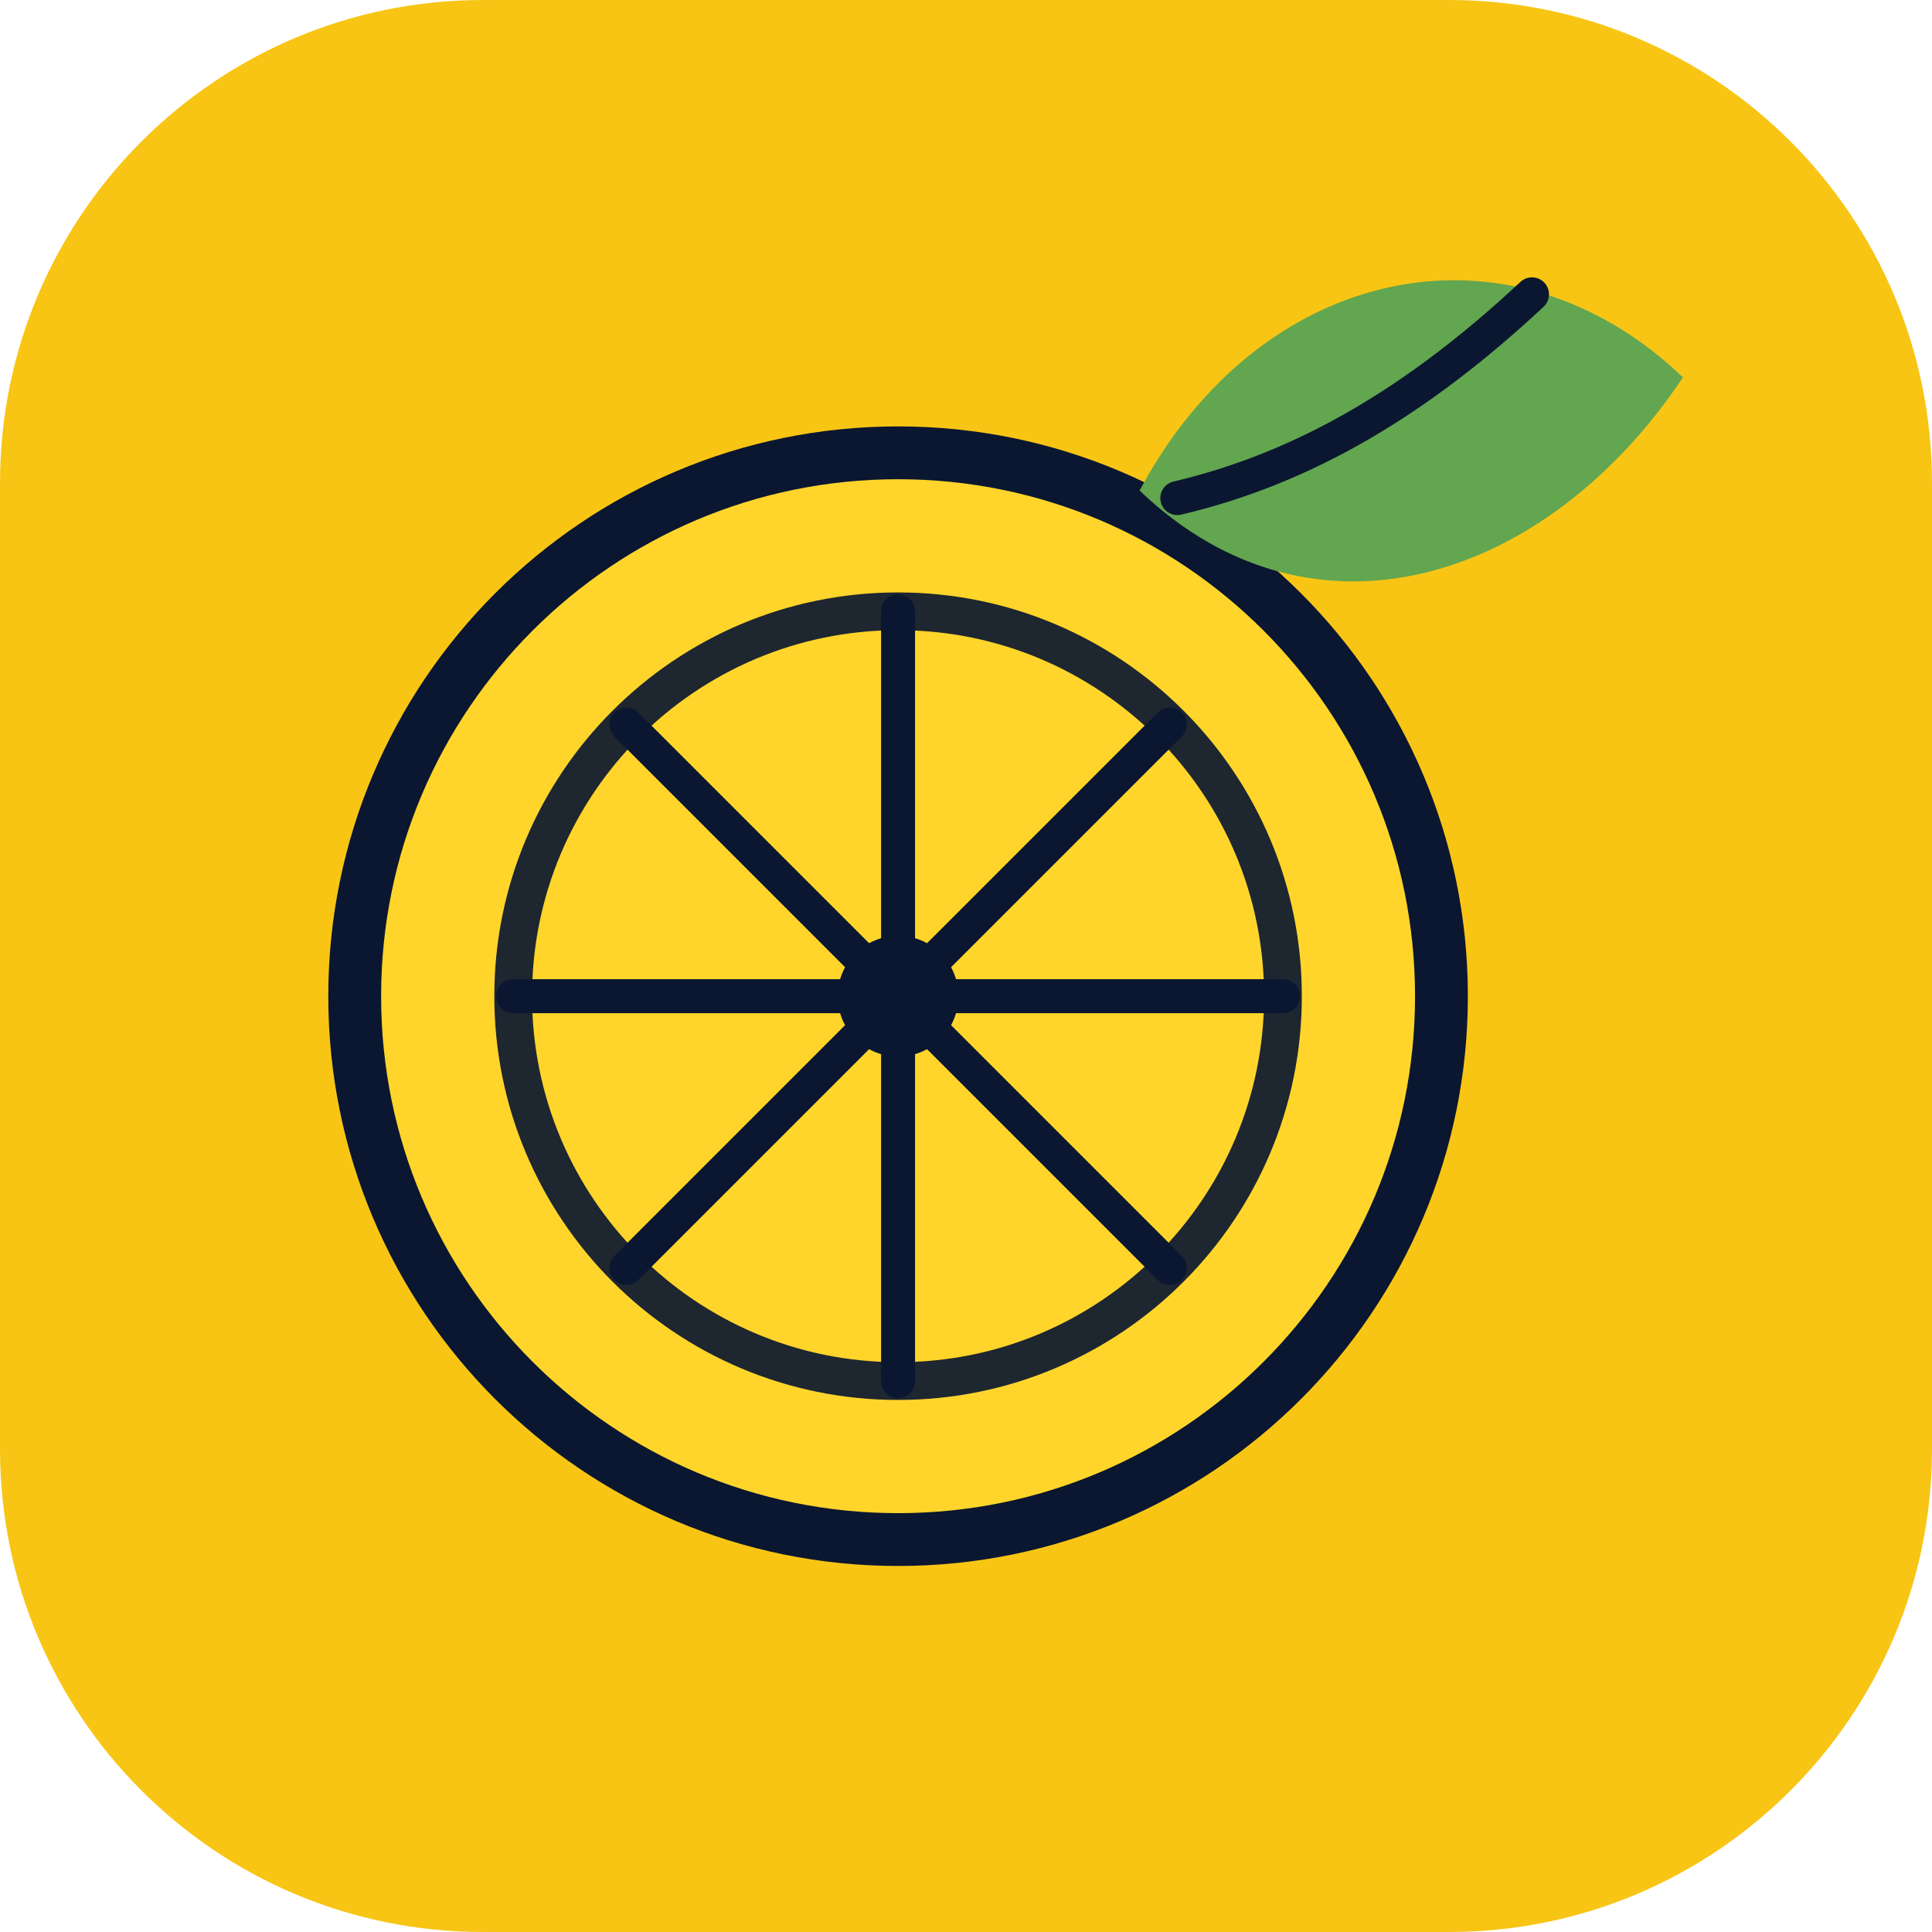
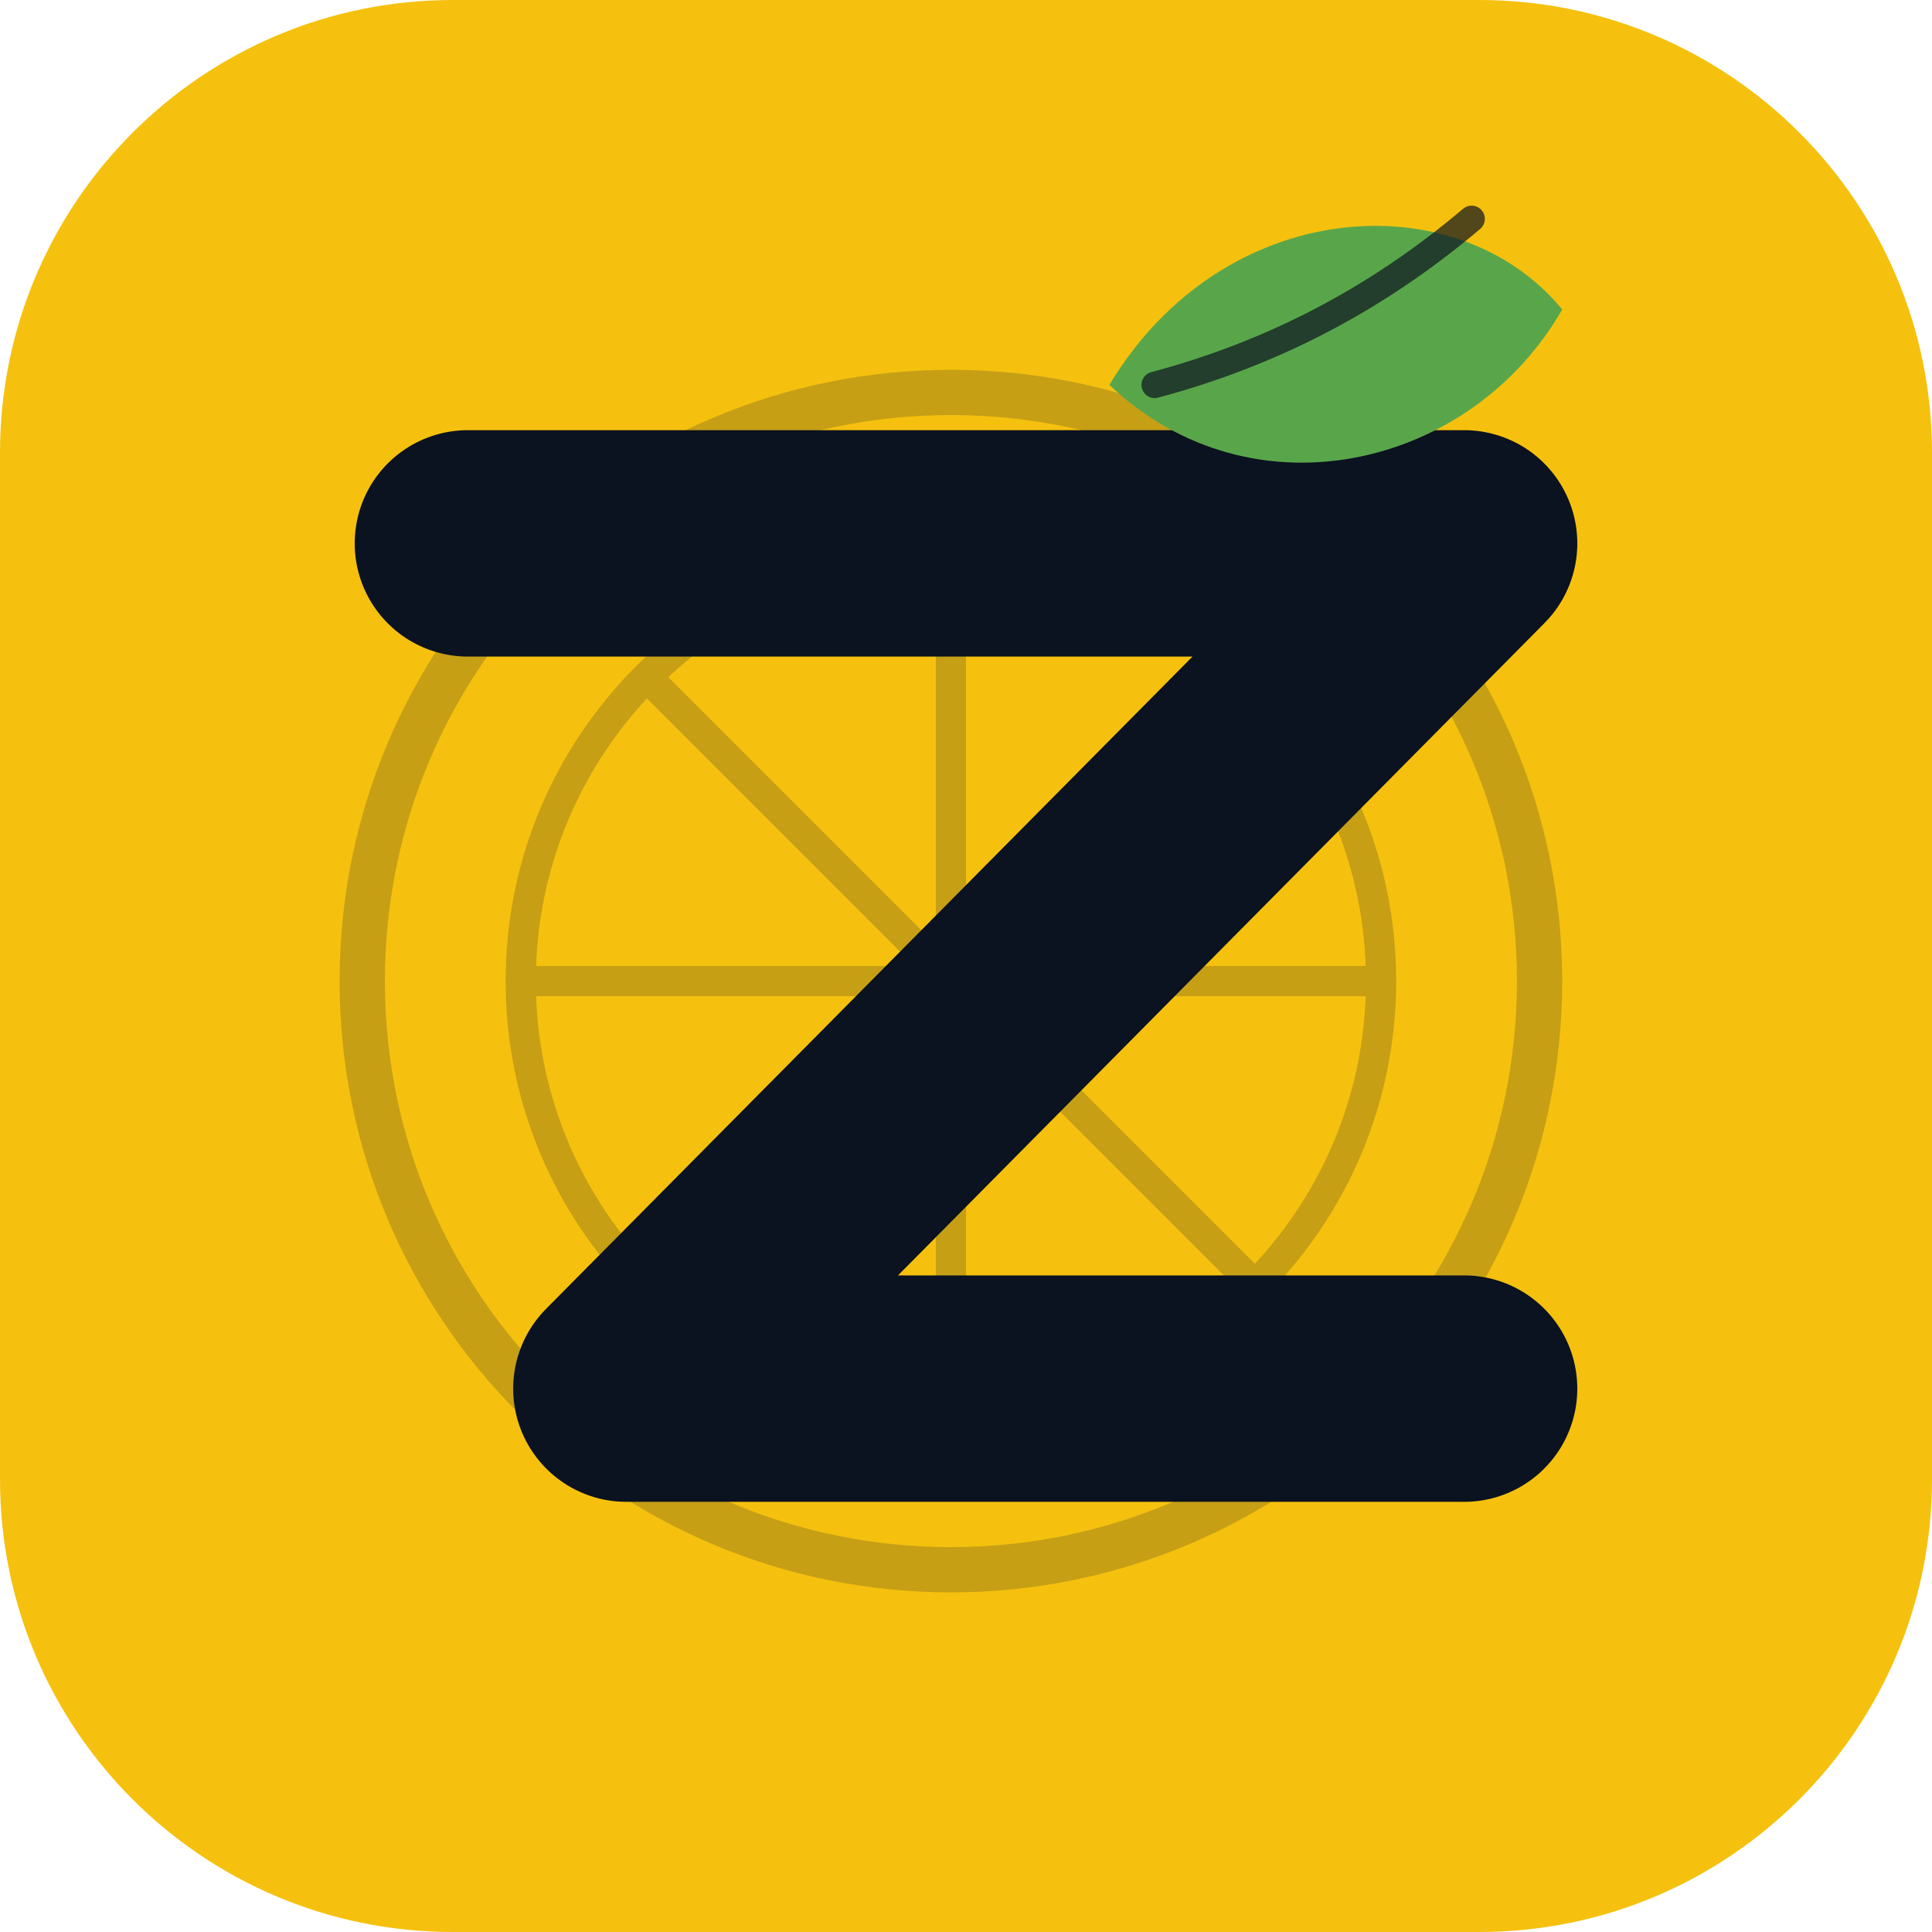
- <svg xmlns="http://www.w3.org/2000/svg" viewBox="0 0 256 256" role="img" aria-label="ZestIQ lemon mark">
-   <rect width="256" height="256" rx="64" fill="#F8C515" />
-   <circle cx="119" cy="132" r="72" fill="#FFD52B" stroke="#0B1730" stroke-width="7" />
-   <circle cx="119" cy="132" r="51" fill="none" stroke="#0B1730" stroke-width="5" opacity=".92" />
-   <path d="M119 81v102M68 132h102M83 96l72 72M155 96l-72 72" fill="none" stroke="#0B1730" stroke-width="4.5" stroke-linecap="round" />
-   <circle cx="119" cy="132" r="8" fill="#0B1730" />
-   <path d="M151 65c16-30 49-37 72-15-18 27-49 37-72 15Z" fill="#62A650" />
-   <path d="M156 66c17-4 32-13 47-27" fill="none" stroke="#0B1730" stroke-width="4.5" stroke-linecap="round" />
+ <svg xmlns="http://www.w3.org/2000/svg" viewBox="0 0 256 256" role="img" aria-label="ZestIQ Z and citrus mark">
+   <rect width="256" height="256" rx="60" fill="#F5C10E" />
+   <g fill="none" stroke="#0B1730" stroke-linecap="round" opacity=".2">
+     <circle cx="126" cy="130" r="78" stroke-width="6" />
+     <circle cx="126" cy="130" r="57" stroke-width="4" />
+     <path d="M126 73v114M69 130h114M86 90l80 80M166 90l-80 80" stroke-width="4" />
+   </g>
+   <path d="M62 72h132L83 184h111" fill="none" stroke="#0B1220" stroke-width="30" stroke-linecap="round" stroke-linejoin="round" />
+   <path d="M147 51c15-25 46-27 60-10-12 21-41 28-60 10Z" fill="#59A64A" />
+   <path d="M153 51c15-4 29-11 42-22" fill="none" stroke="#0B1220" stroke-width="3.5" stroke-linecap="round" opacity=".7" />
</svg>
